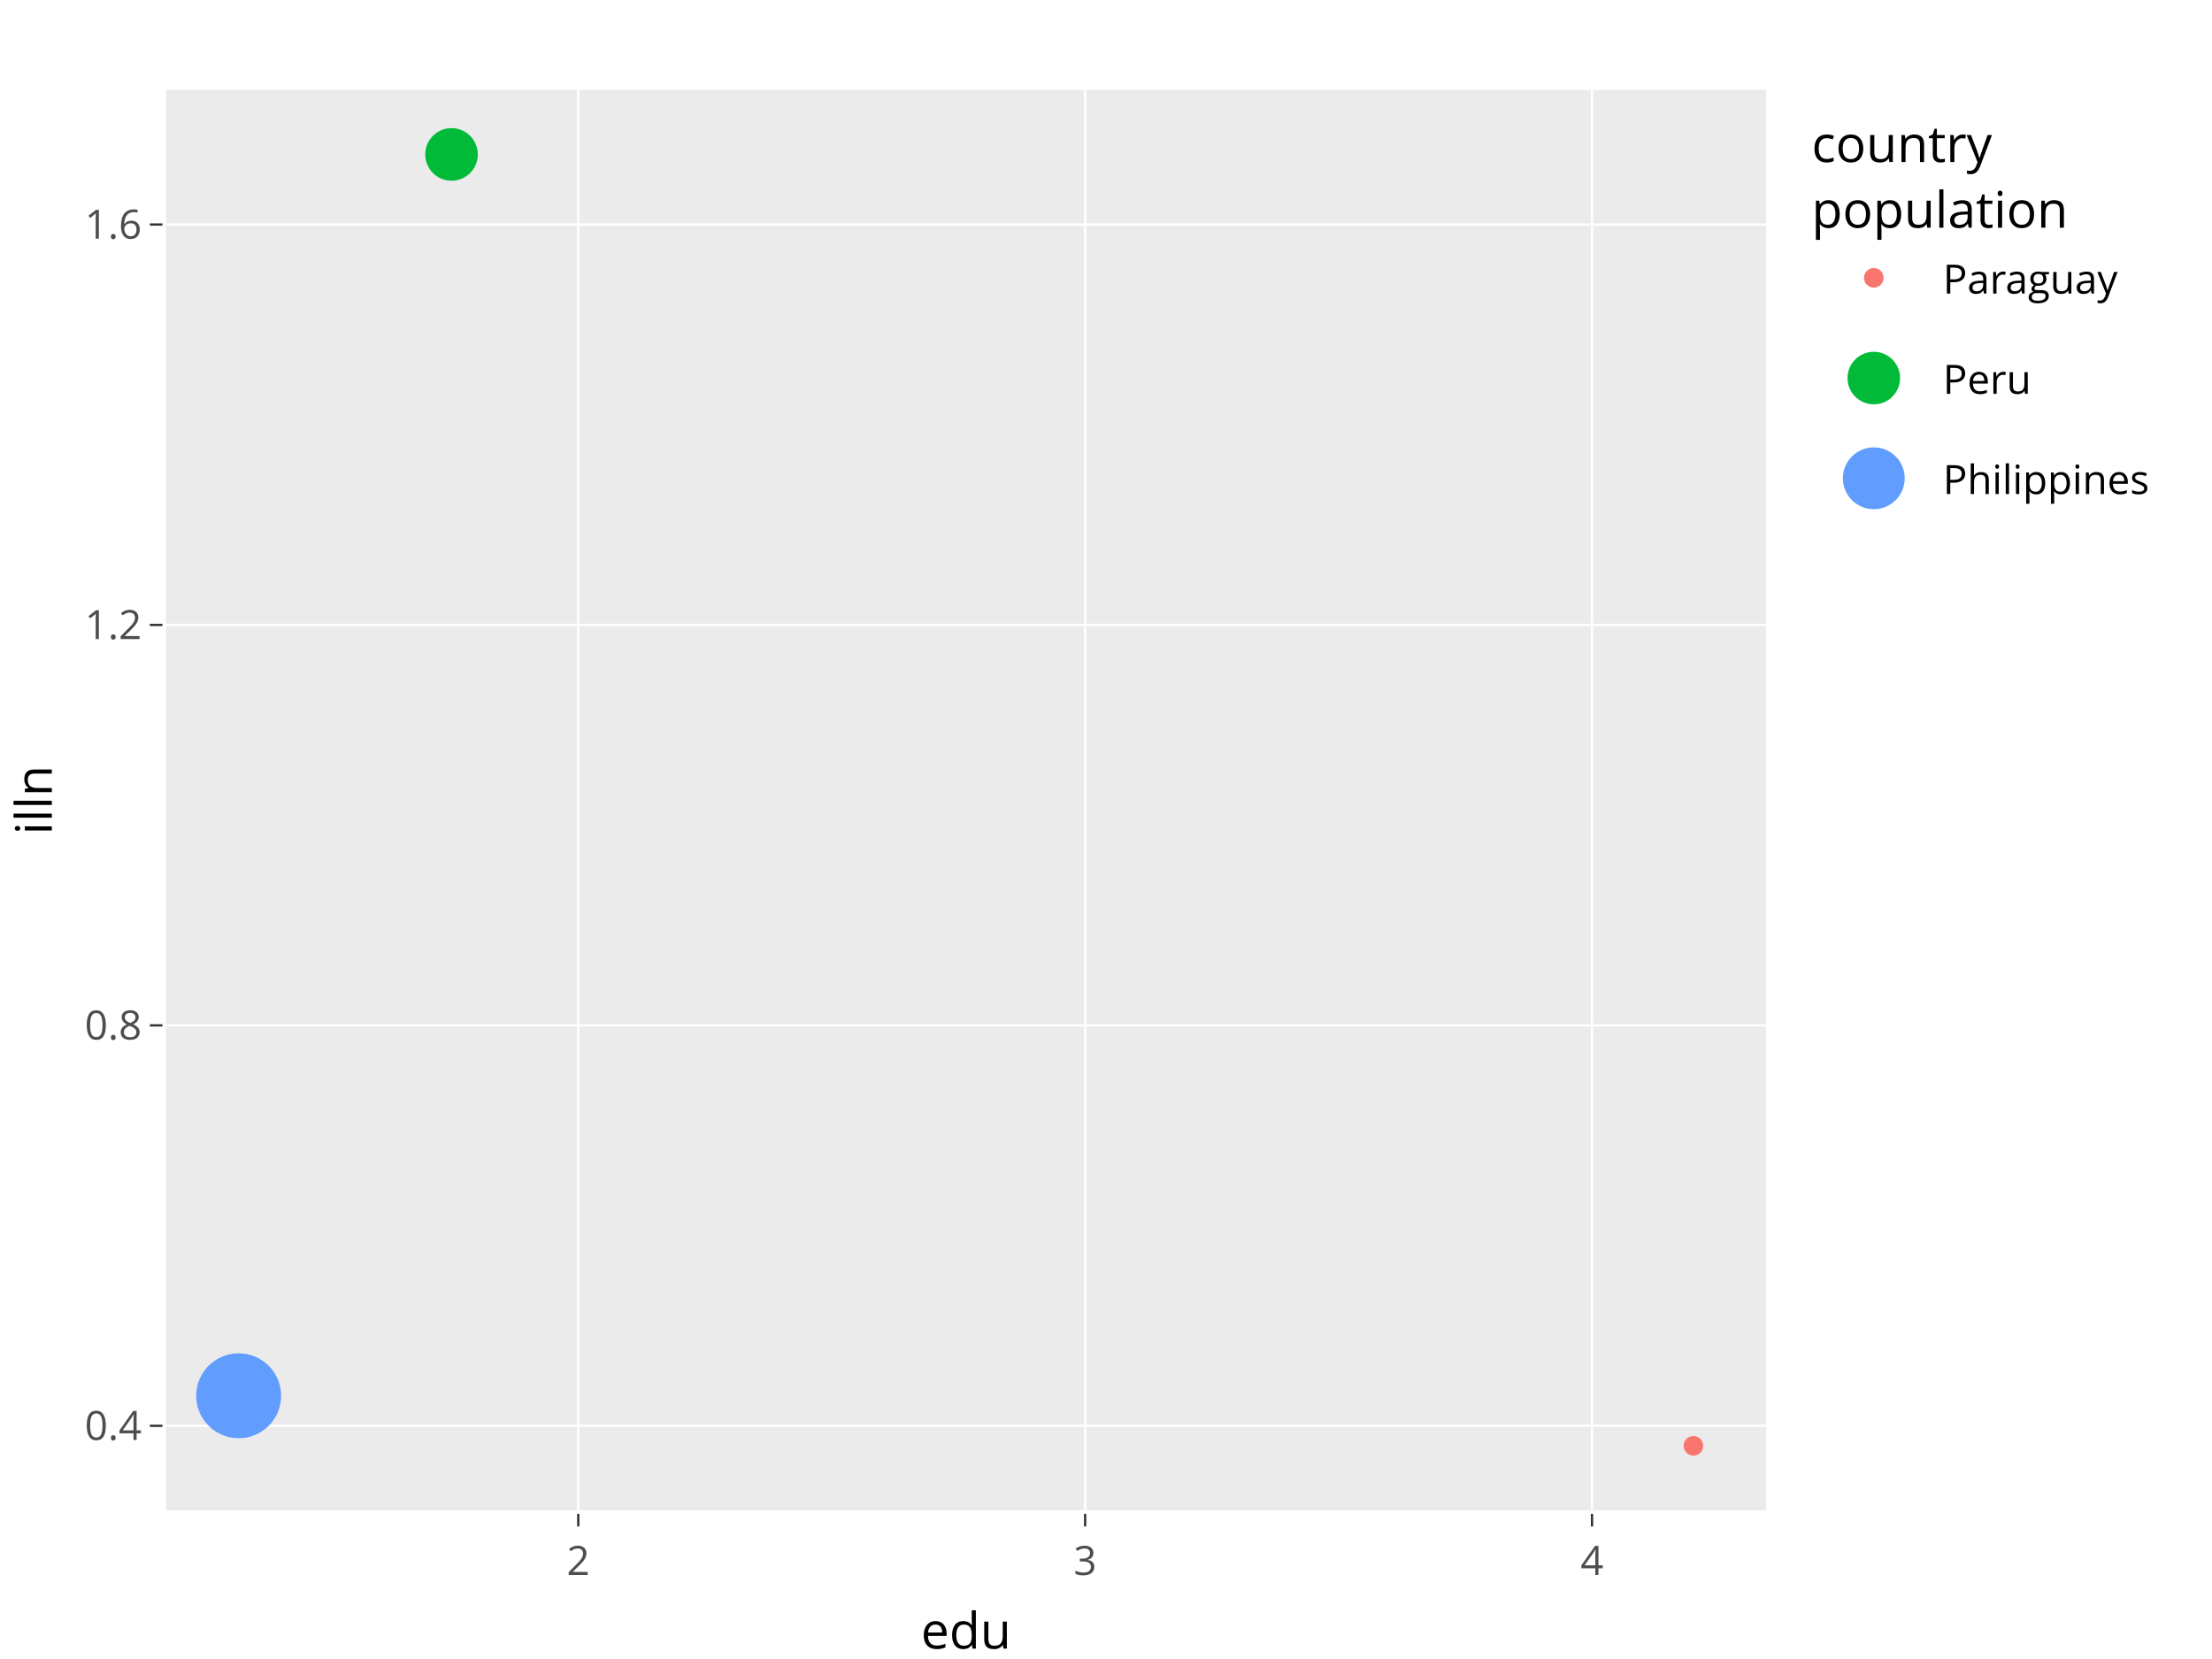
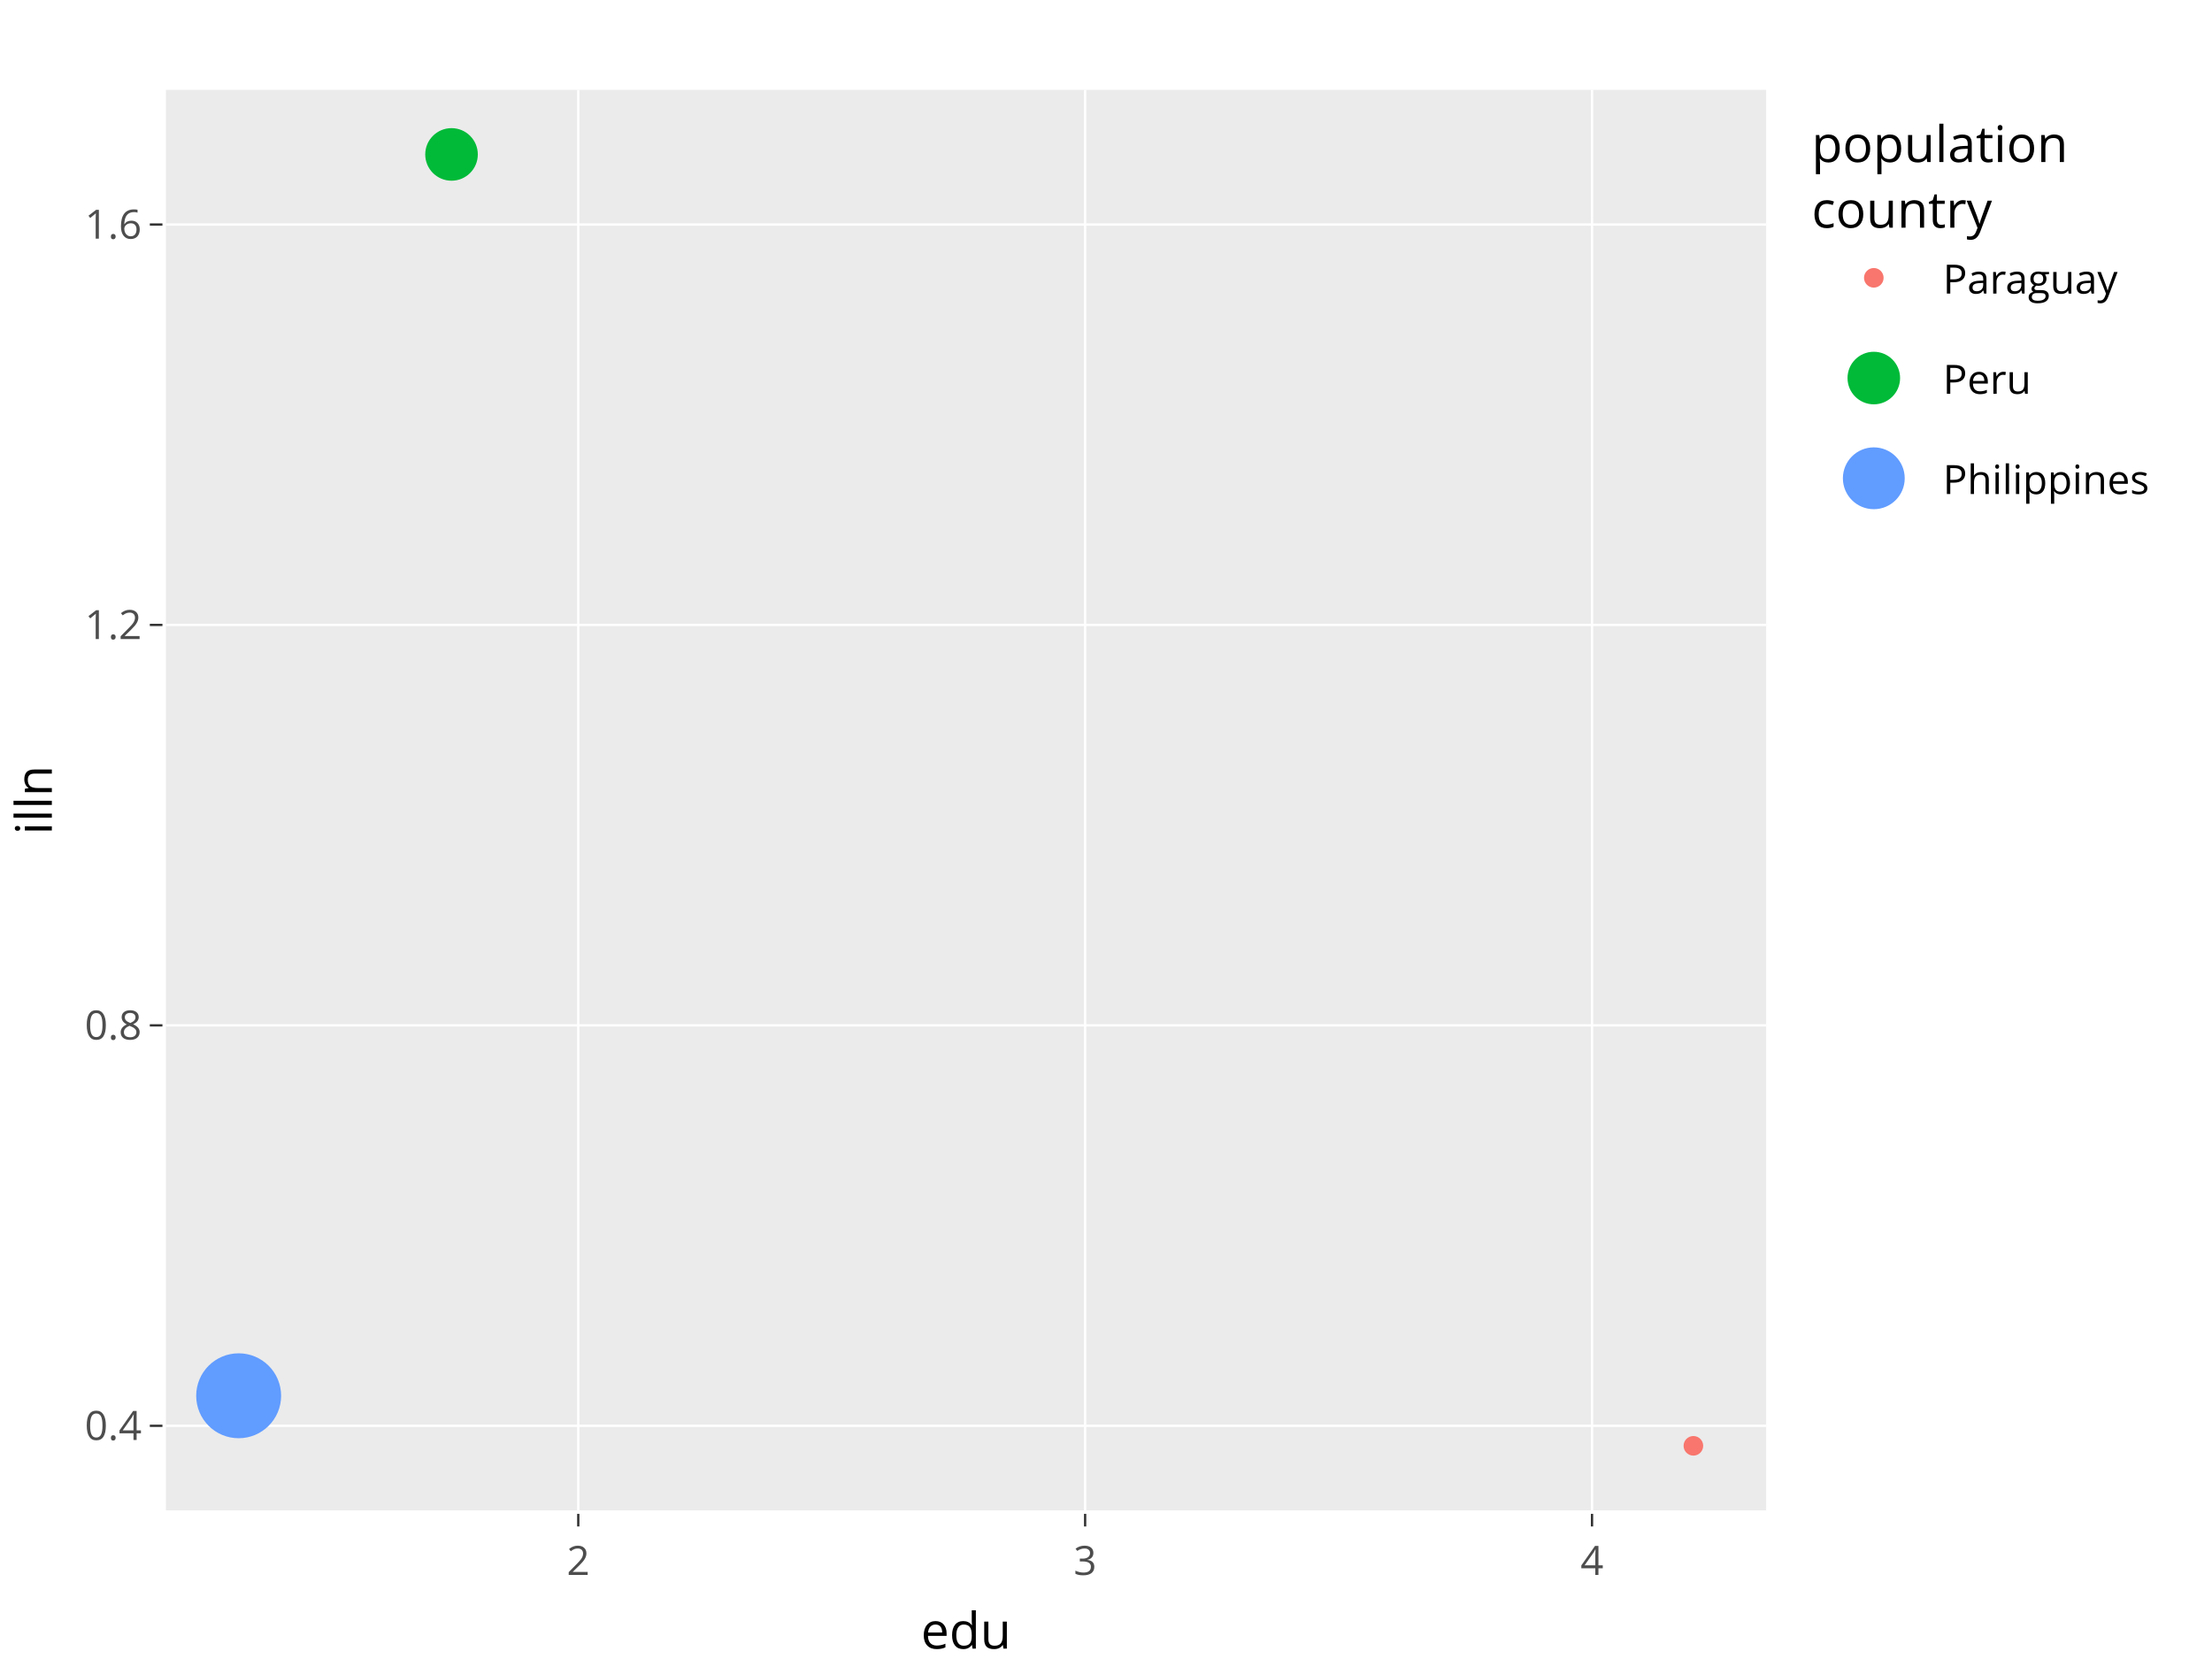
<svg xmlns="http://www.w3.org/2000/svg" class="main-svg" width="640" height="480" style="" viewBox="0 0 640 480">
  <rect x="0" y="0" width="640" height="480" style="fill: rgb(255, 255, 255); fill-opacity: 1;" />
  <defs id="defs-">
    <g class="clips">
      <clipPath id="clipxyplot" class="plotclip">
        <rect width="463" height="411" />
      </clipPath>
      <clipPath class="axesclip" id="clipx">
        <rect x="48" y="0" width="463" height="480" />
      </clipPath>
      <clipPath class="axesclip" id="clipy">
        <rect x="0" y="26" width="640" height="411" />
      </clipPath>
      <clipPath class="axesclip" id="clipxy">
        <rect x="48" y="26" width="463" height="411" />
      </clipPath>
    </g>
    <g class="gradients" />
    <g class="patterns" />
  </defs>
  <g class="bglayer">
    <rect class="bg" x="48" y="26" width="463" height="411" style="fill: rgb(235, 235, 235); fill-opacity: 1; stroke-width: 0;" />
  </g>
  <g class="layer-below">
    <g class="imagelayer" />
    <g class="shapelayer" />
  </g>
  <g class="cartesianlayer">
    <g class="subplot xy">
      <g class="layer-subplot">
        <g class="shapelayer" />
        <g class="imagelayer" />
      </g>
      <g class="gridlayer">
        <g class="x">
          <path class="xgrid crisp" transform="translate(167.31,0)" d="M0,26v411" style="stroke: rgb(255, 255, 255); stroke-opacity: 1; stroke-width: 0.664px;" />
          <path class="xgrid crisp" transform="translate(313.96,0)" d="M0,26v411" style="stroke: rgb(255, 255, 255); stroke-opacity: 1; stroke-width: 0.664px;" />
          <path class="xgrid crisp" transform="translate(460.62,0)" d="M0,26v411" style="stroke: rgb(255, 255, 255); stroke-opacity: 1; stroke-width: 0.664px;" />
        </g>
        <g class="y">
          <path class="ygrid crisp" transform="translate(0,412.53)" d="M48,0h463" style="stroke: rgb(255, 255, 255); stroke-opacity: 1; stroke-width: 0.664px;" />
          <path class="ygrid crisp" transform="translate(0,296.67)" d="M48,0h463" style="stroke: rgb(255, 255, 255); stroke-opacity: 1; stroke-width: 0.664px;" />
          <path class="ygrid crisp" transform="translate(0,180.81)" d="M48,0h463" style="stroke: rgb(255, 255, 255); stroke-opacity: 1; stroke-width: 0.664px;" />
          <path class="ygrid crisp" transform="translate(0,64.96)" d="M48,0h463" style="stroke: rgb(255, 255, 255); stroke-opacity: 1; stroke-width: 0.664px;" />
        </g>
      </g>
      <g class="zerolinelayer" />
      <path class="xlines-below" />
      <path class="ylines-below" />
      <g class="overlines-below" />
      <g class="xaxislayer-below" />
      <g class="yaxislayer-below" />
      <g class="overaxes-below" />
      <g class="plot" transform="translate(48,26)" clip-path="url(#clipxyplot)">
        <g class="scatterlayer mlayer">
          <g class="trace scatter trace-vdiffr-plotly-1" style="stroke-miterlimit: 2; opacity: 1;">
            <g class="fills" />
            <g class="errorbars" />
            <g class="lines" />
            <g class="points">
              <path class="point" transform="translate(441.95,392.32)" d="M1.89,0A1.89,1.89 0 1,1 0,-1.89A1.89,1.89 0 0,1 1.89,0Z" style="opacity: 1; stroke-width: 1.89px; fill: rgb(248, 118, 109); fill-opacity: 1; stroke: rgb(248, 118, 109); stroke-opacity: 1;" />
            </g>
            <g class="text" />
          </g>
          <g class="trace scatter trace-vdiffr-plotly-2" style="stroke-miterlimit: 2; opacity: 1;">
            <g class="fills" />
            <g class="errorbars" />
            <g class="lines" />
            <g class="points">
              <path class="point" transform="translate(82.64,18.68)" d="M6.66,0A6.66,6.66 0 1,1 0,-6.66A6.66,6.66 0 0,1 6.66,0Z" style="opacity: 1; stroke-width: 1.89px; fill: rgb(0, 186, 56); fill-opacity: 1; stroke: rgb(0, 186, 56); stroke-opacity: 1;" />
            </g>
            <g class="text" />
          </g>
          <g class="trace scatter trace-vdiffr-plotly-3" style="stroke-miterlimit: 2; opacity: 1;">
            <g class="fills" />
            <g class="errorbars" />
            <g class="lines" />
            <g class="points">
              <path class="point" transform="translate(21.05,377.84)" d="M11.34,0A11.34,11.34 0 1,1 0,-11.34A11.34,11.34 0 0,1 11.34,0Z" style="opacity: 1; stroke-width: 1.89px; fill: rgb(97, 156, 255); fill-opacity: 1; stroke: rgb(97, 156, 255); stroke-opacity: 1;" />
            </g>
            <g class="text" />
          </g>
        </g>
      </g>
      <g class="overplot" />
      <path class="xlines-above crisp" d="" style="fill: none; stroke-width: 1px; stroke: rgb(0, 0, 0); stroke-opacity: 0;" />
      <path class="ylines-above crisp" d="" style="fill: none; stroke-width: 1px; stroke: rgb(0, 0, 0); stroke-opacity: 0;" />
      <g class="overlines-above" />
      <g class="xaxislayer-above">
        <path class="xtick ticks crisp" d="M0,438v3.653" transform="translate(167.31,0)" style="stroke: rgb(51, 51, 51); stroke-opacity: 1; stroke-width: 0.664px;" />
        <path class="xtick ticks crisp" d="M0,438v3.653" transform="translate(313.96,0)" style="stroke: rgb(51, 51, 51); stroke-opacity: 1; stroke-width: 0.664px;" />
        <path class="xtick ticks crisp" d="M0,438v3.653" transform="translate(460.62,0)" style="stroke: rgb(51, 51, 51); stroke-opacity: 1; stroke-width: 0.664px;" />
        <g class="xtick">
          <text text-anchor="middle" x="0" y="455.68" transform="translate(167.31,0)" style="font-family: 'Open Sans', verdana, arial, sans-serif; font-size: 11.69px; fill: rgb(77, 77, 77); fill-opacity: 1; white-space: pre; opacity: 1;">2</text>
        </g>
        <g class="xtick">
          <text text-anchor="middle" x="0" y="455.68" style="font-family: 'Open Sans', verdana, arial, sans-serif; font-size: 11.69px; fill: rgb(77, 77, 77); fill-opacity: 1; white-space: pre; opacity: 1;" transform="translate(313.96,0)">3</text>
        </g>
        <g class="xtick">
          <text text-anchor="middle" x="0" y="455.68" style="font-family: 'Open Sans', verdana, arial, sans-serif; font-size: 11.69px; fill: rgb(77, 77, 77); fill-opacity: 1; white-space: pre; opacity: 1;" transform="translate(460.62,0)">4</text>
        </g>
      </g>
      <g class="yaxislayer-above">
        <path class="ytick ticks crisp" d="M47,0h-3.653" transform="translate(0,412.53)" style="stroke: rgb(51, 51, 51); stroke-opacity: 1; stroke-width: 0.664px;" />
        <path class="ytick ticks crisp" d="M47,0h-3.653" transform="translate(0,296.67)" style="stroke: rgb(51, 51, 51); stroke-opacity: 1; stroke-width: 0.664px;" />
        <path class="ytick ticks crisp" d="M47,0h-3.653" transform="translate(0,180.81)" style="stroke: rgb(51, 51, 51); stroke-opacity: 1; stroke-width: 0.664px;" />
        <path class="ytick ticks crisp" d="M47,0h-3.653" transform="translate(0,64.96)" style="stroke: rgb(51, 51, 51); stroke-opacity: 1; stroke-width: 0.664px;" />
        <g class="ytick">
          <text text-anchor="end" x="41.009" y="4.091" transform="translate(0,412.53)" style="font-family: 'Open Sans', verdana, arial, sans-serif; font-size: 11.69px; fill: rgb(77, 77, 77); fill-opacity: 1; white-space: pre; opacity: 1;">0.4</text>
        </g>
        <g class="ytick">
          <text text-anchor="end" x="41.009" y="4.091" style="font-family: 'Open Sans', verdana, arial, sans-serif; font-size: 11.69px; fill: rgb(77, 77, 77); fill-opacity: 1; white-space: pre; opacity: 1;" transform="translate(0,296.67)">0.8</text>
        </g>
        <g class="ytick">
          <text text-anchor="end" x="41.009" y="4.091" style="font-family: 'Open Sans', verdana, arial, sans-serif; font-size: 11.69px; fill: rgb(77, 77, 77); fill-opacity: 1; white-space: pre; opacity: 1;" transform="translate(0,180.81)">1.2</text>
        </g>
        <g class="ytick">
          <text text-anchor="end" x="41.009" y="4.091" style="font-family: 'Open Sans', verdana, arial, sans-serif; font-size: 11.69px; fill: rgb(77, 77, 77); fill-opacity: 1; white-space: pre; opacity: 1;" transform="translate(0,64.96)">1.6</text>
        </g>
      </g>
      <g class="overaxes-above" />
    </g>
  </g>
  <g class="polarlayer" />
  <g class="smithlayer" />
  <g class="ternarylayer" />
  <g class="geolayer" />
  <g class="funnelarealayer" />
  <g class="pielayer" />
  <g class="iciclelayer" />
  <g class="treemaplayer" />
  <g class="sunburstlayer" />
  <g class="glimages" />
  <defs id="topdefs-">
    <g class="clips" />
    <clipPath id="legend">
      <rect width="108.22" height="125.22" x="1.89" y="1.89" />
    </clipPath>
  </defs>
  <g class="layer-above">
    <g class="imagelayer" />
    <g class="shapelayer">
      <path data-index="0" fill-rule="evenodd" d="M48,437H511V26H48Z" style="opacity: 1; stroke: rgb(0, 0, 0); stroke-opacity: 0; fill: rgb(0, 0, 0); fill-opacity: 0; stroke-width: 0px;" />
    </g>
  </g>
  <g class="infolayer">
    <g class="legend" pointer-events="all" transform="translate(520.26,26)">
      <rect class="bg" shape-rendering="crispEdges" width="110.11" height="127.11" x="0.945" y="0.945" style="stroke: rgb(0, 0, 0); stroke-opacity: 0; fill: rgb(255, 255, 255); fill-opacity: 1; stroke-width: 1.89px;" />
      <g class="scrollbox" transform="" clip-path="url(#legend)">
        <text class="legendtitletext" text-anchor="start" x="3.89" y="20.885" style="font-family: 'Open Sans', verdana, arial, sans-serif; font-size: 14.612px; fill: rgb(0, 0, 0); fill-opacity: 1; white-space: pre;">
-           <tspan class="line" dy="0em" x="3.89" y="20.885">country</tspan>
-           <tspan class="line" dy="1.3em" x="3.89" y="20.885">population</tspan>
+           <tspan class="line" dy="0em" x="3.89" y="20.885">population</tspan>
+           <tspan class="line" dy="1.3em" x="3.89" y="20.885">country</tspan>
        </text>
        <g class="groups" transform="">
          <g class="traces" transform="translate(1.889764,54.38063)" style="opacity: 1;">
            <text class="legendtext" text-anchor="start" x="40" y="4.559" style="font-family: 'Open Sans', verdana, arial, sans-serif; font-size: 11.69px; fill: rgb(0, 0, 0); fill-opacity: 1; white-space: pre;">Paraguay</text>
            <g class="layers" style="opacity: 1;">
              <g class="legendfill" />
              <g class="legendlines" />
              <g class="legendsymbols">
                <g class="legendpoints">
                  <path class="scatterpts" transform="translate(20,0)" d="M1.89,0A1.89,1.89 0 1,1 0,-1.89A1.89,1.89 0 0,1 1.89,0Z" style="opacity: 1; stroke-width: 1.89px; fill: rgb(248, 118, 109); fill-opacity: 1; stroke: rgb(248, 118, 109); stroke-opacity: 1;" />
                </g>
              </g>
            </g>
            <rect class="legendtoggle" x="0" y="-9.5" width="102.25" height="19" style="fill: rgb(0, 0, 0); fill-opacity: 0;" />
          </g>
        </g>
        <g class="groups" transform="translate(0,10)">
          <g class="traces" transform="translate(1.889764,73.38063)" style="opacity: 1;">
            <text class="legendtext" text-anchor="start" x="40" y="4.559" style="font-family: 'Open Sans', verdana, arial, sans-serif; font-size: 11.69px; fill: rgb(0, 0, 0); fill-opacity: 1; white-space: pre;">Peru</text>
            <g class="layers" style="opacity: 1;">
              <g class="legendfill" />
              <g class="legendlines" />
              <g class="legendsymbols">
                <g class="legendpoints">
                  <path class="scatterpts" transform="translate(20,0)" d="M6.66,0A6.66,6.66 0 1,1 0,-6.66A6.66,6.66 0 0,1 6.66,0Z" style="opacity: 1; stroke-width: 1.89px; fill: rgb(0, 186, 56); fill-opacity: 1; stroke: rgb(0, 186, 56); stroke-opacity: 1;" />
                </g>
              </g>
            </g>
            <rect class="legendtoggle" x="0" y="-9.5" width="102.25" height="19" style="fill: rgb(0, 0, 0); fill-opacity: 0;" />
          </g>
        </g>
        <g class="groups" transform="translate(0,20)">
          <g class="traces" transform="translate(1.889764,92.38063)" style="opacity: 1;">
            <text class="legendtext" text-anchor="start" x="40" y="4.559" style="font-family: 'Open Sans', verdana, arial, sans-serif; font-size: 11.69px; fill: rgb(0, 0, 0); fill-opacity: 1; white-space: pre;">Philippines</text>
            <g class="layers" style="opacity: 1;">
              <g class="legendfill" />
              <g class="legendlines" />
              <g class="legendsymbols">
                <g class="legendpoints">
                  <path class="scatterpts" transform="translate(20,0)" d="M8,0A8,8 0 1,1 0,-8A8,8 0 0,1 8,0Z" style="opacity: 1; stroke-width: 1.89px; fill: rgb(97, 156, 255); fill-opacity: 1; stroke: rgb(97, 156, 255); stroke-opacity: 1;" />
                </g>
              </g>
            </g>
            <rect class="legendtoggle" x="0" y="-9.5" width="102.25" height="19" style="fill: rgb(0, 0, 0); fill-opacity: 0;" />
          </g>
        </g>
      </g>
      <rect class="scrollbar" rx="20" ry="3" width="0" height="0" x="0" y="0" style="fill: rgb(128, 139, 164); fill-opacity: 1;" />
    </g>
    <g class="g-gtitle" />
    <g class="g-xtitle" transform="translate(0,-13.83562)">
      <text class="xtitle" x="279.5" y="490.836" text-anchor="middle" style="font-family: 'Open Sans', verdana, arial, sans-serif; font-size: 14.61px; fill: rgb(0, 0, 0); opacity: 1; font-weight: normal; white-space: pre;">edu</text>
    </g>
    <g class="g-ytitle" transform="translate(6.223633,0)">
      <text class="ytitle" transform="rotate(-90,8.776256,231.5)" x="8.776" y="231.5" text-anchor="middle" style="font-family: 'Open Sans', verdana, arial, sans-serif; font-size: 14.61px; fill: rgb(0, 0, 0); opacity: 1; font-weight: normal; white-space: pre;">illn</text>
    </g>
  </g>
</svg>
